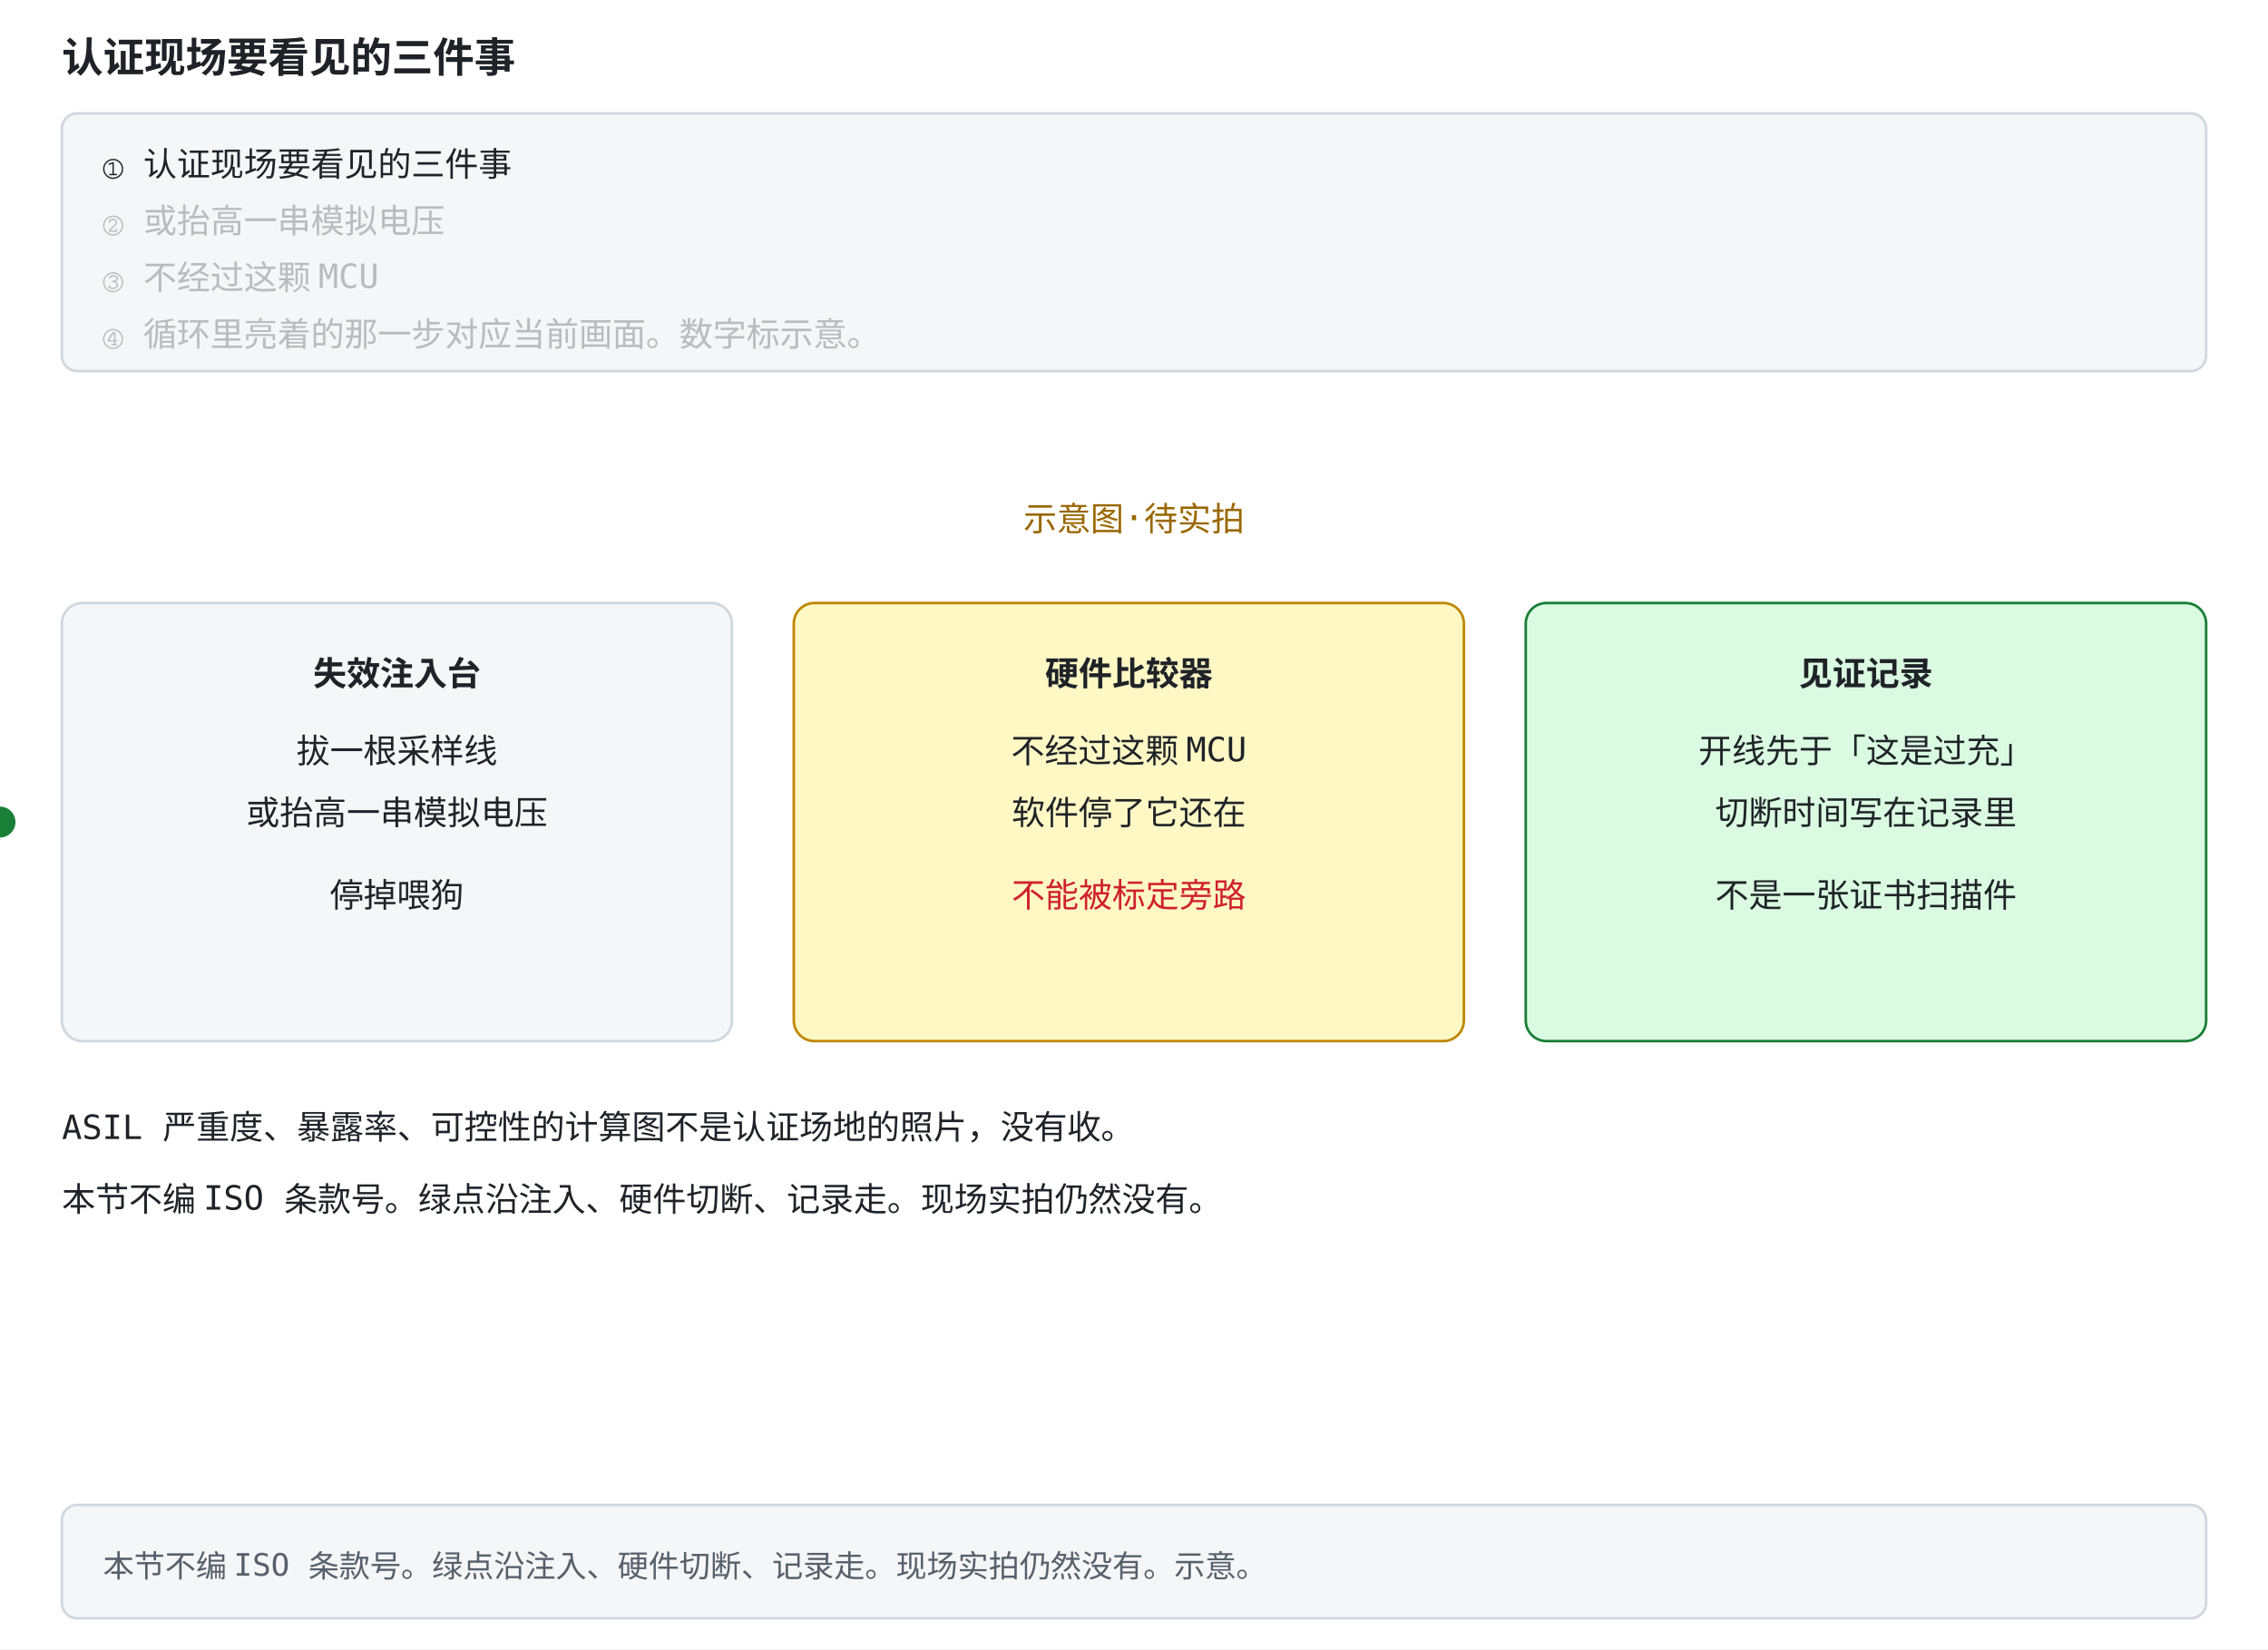
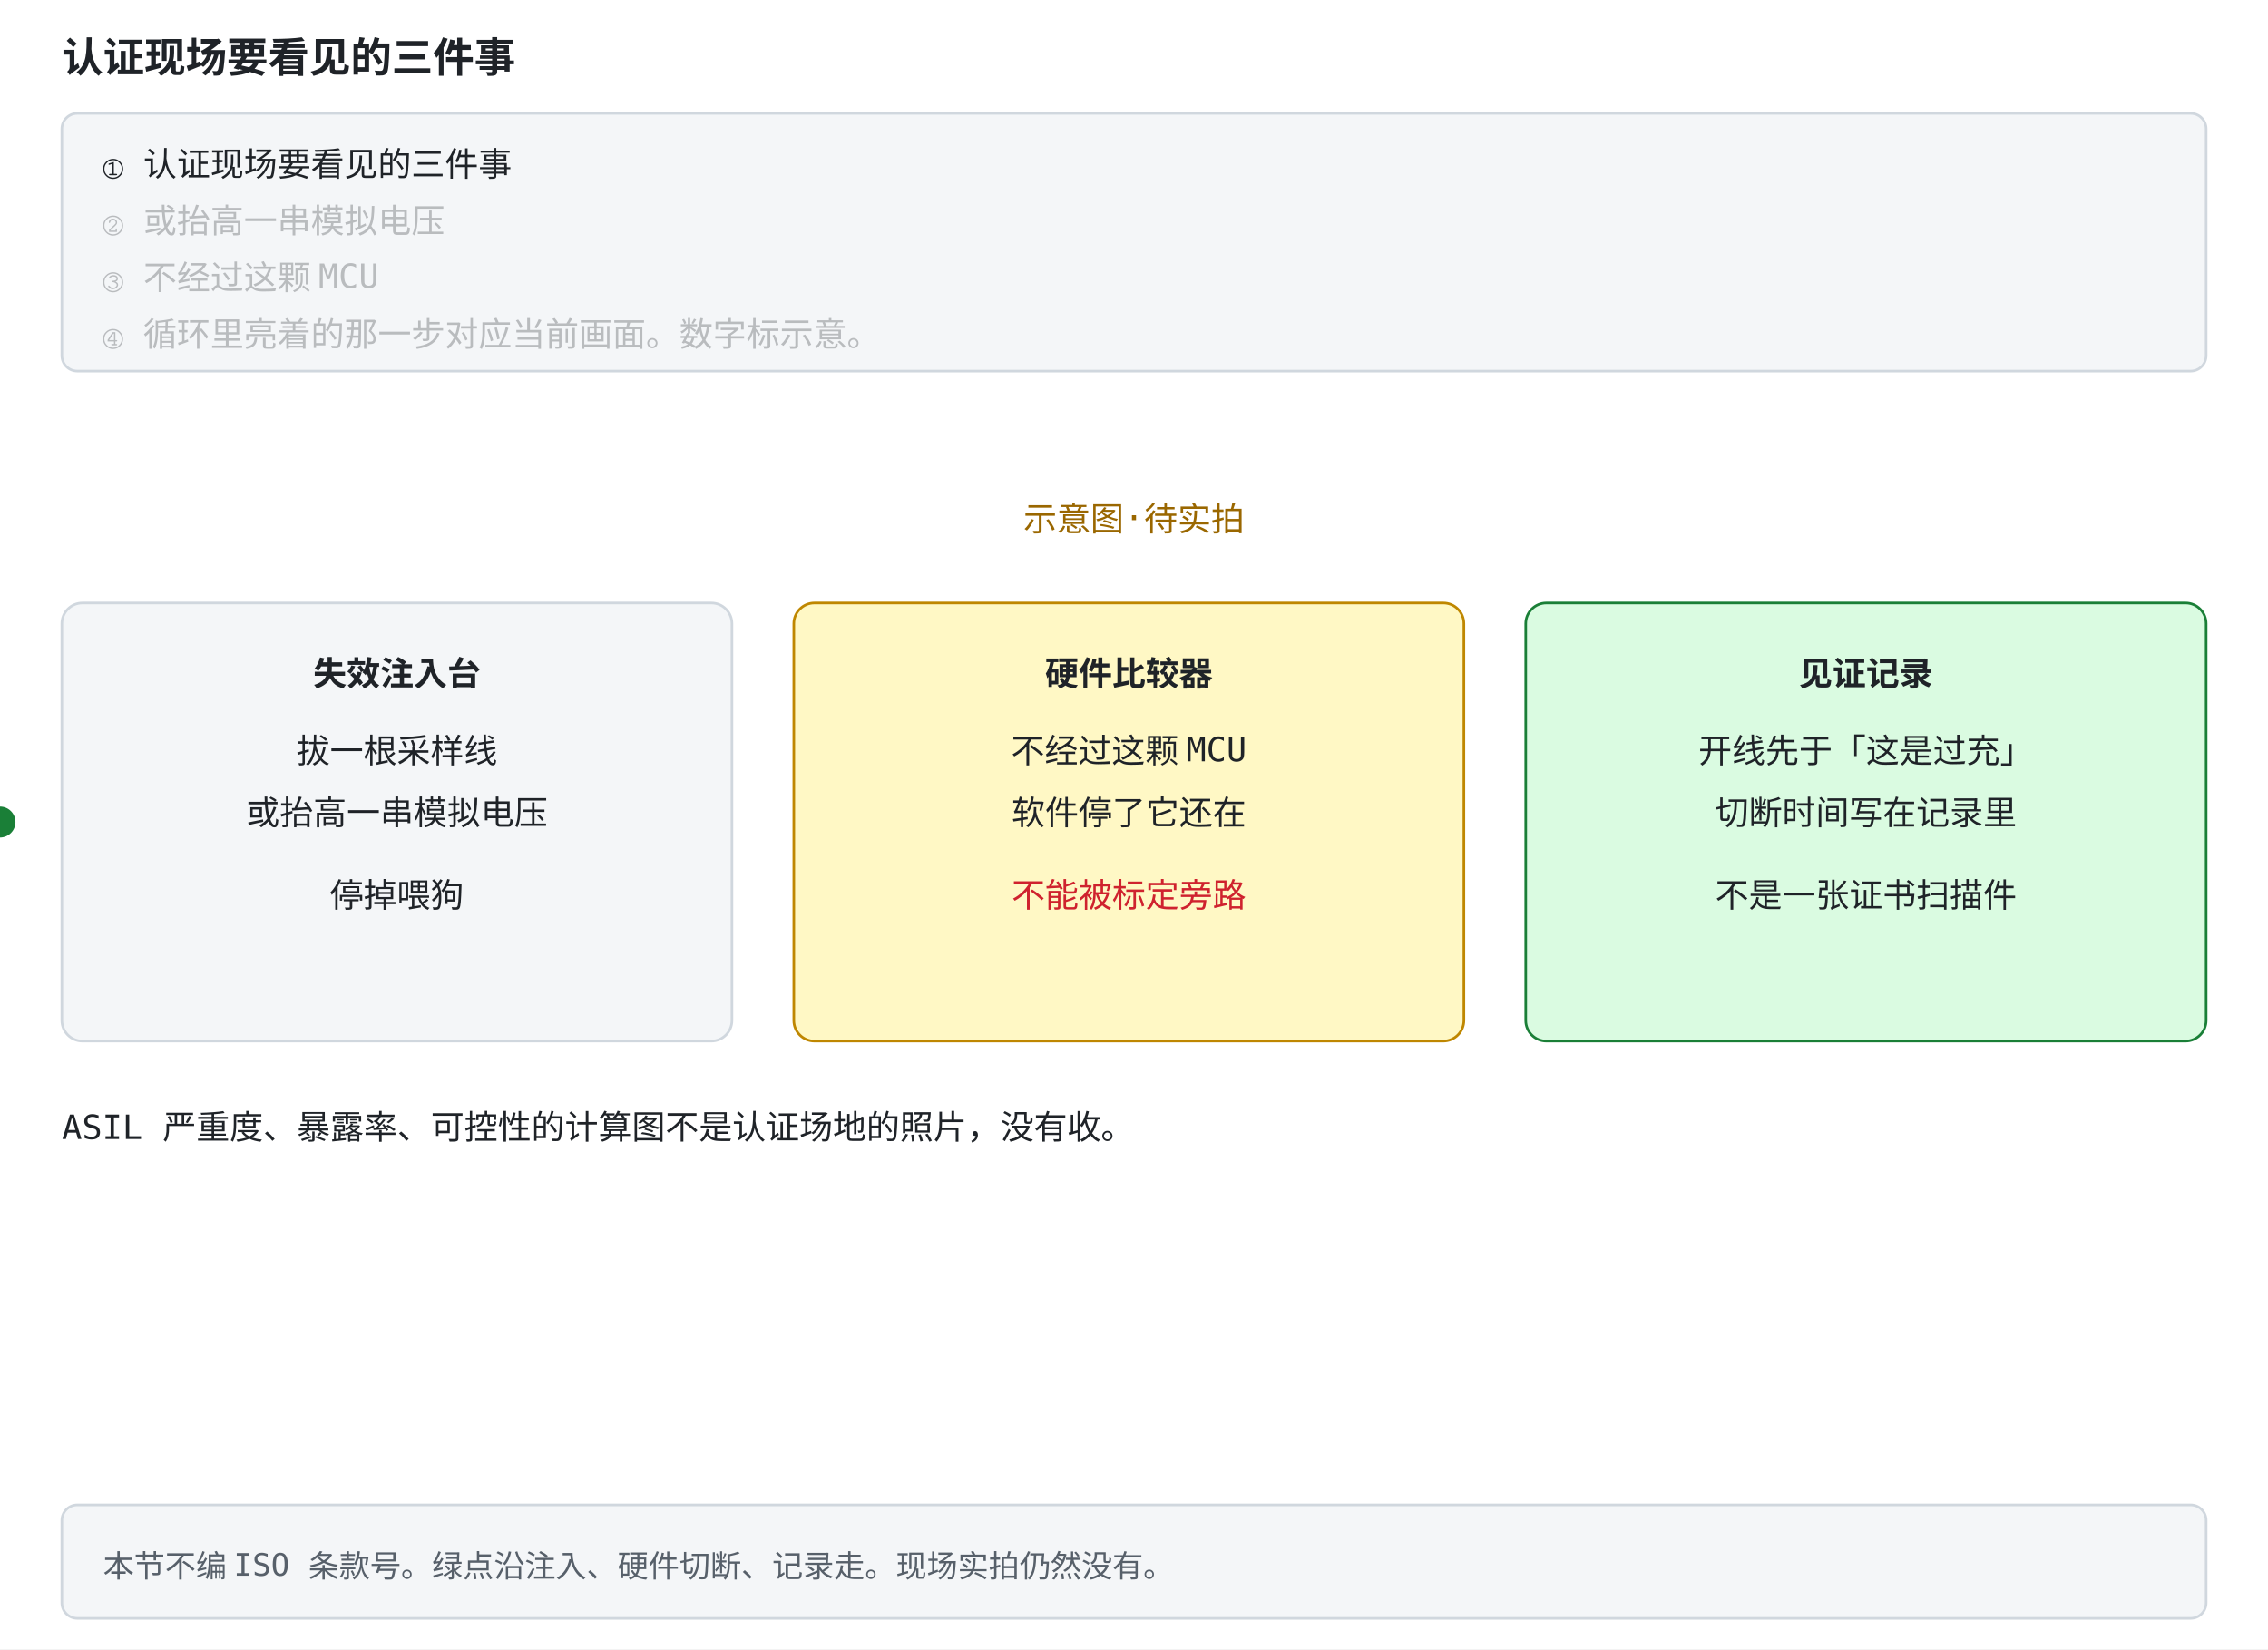
<svg xmlns="http://www.w3.org/2000/svg" width="880" height="640" viewBox="0 -156 880 640" role="img" font-family="ui-monospace, Consolas, monospace">
  <style>
    .bg { fill: #ffffff; }
    .panel { fill: #f4f6f8; stroke: #d0d7de; }
    .fill-boxb { fill: #ddf4ff; }
    .fill-boxg { fill: #dafbe1; }
    .fill-boxr { fill: #ffebe9; }
    .fill-boxy { fill: #fff8c5; }
    .fill-b { fill: #0969da; }
    .fill-g { fill: #1a7f37; }
    .fill-r { fill: #cf222e; }
    .fill-y { fill: #9a6700; }
    .fill-ink { fill: #57606a; }
    .fill-muted { fill: #e2e8f0; }
    .fill-lockb { fill: #0969da; }
    .stroke-panel { stroke: #d0d7de; }
    .stroke-axis { stroke: #57606a; }
    .stroke-b { stroke: #0969da; }
    .stroke-g { stroke: #1a7f37; }
    .stroke-r { stroke: #cf222e; }
    .stroke-y { stroke: #bf8700; }
    .stroke-check { stroke: #ffffff; }
    .axis { stroke: #57606a; stroke-width: 1.5; fill: none; }
    .grid { stroke: #d0d7de; stroke-width: 1; fill: none; }
    .txt { fill: #1f2328; font-size: 13px; }
    .small { fill: #57606a; font-size: 12px; }
    .title { fill: #1f2328; font-size: 16px; font-weight: bold; }
    .hi { fill: #0969da; }
    .warn { fill: #cf222e; }
    .ok { fill: #1a7f37; }
    .gold { fill: #9a6700; }
    .on { fill: #ffffff; font-size: 13px; font-weight: bold; }
    .lineb { stroke: #0969da; stroke-width: 2.5; fill: none; }
    @media (prefers-color-scheme: dark) {
      .bg { fill: #0d1117; }
      .panel { fill: #161b22; stroke: #30363d; }
      .fill-boxb { fill: #12233a; }
      .fill-boxg { fill: #0f2415; }
      .fill-boxr { fill: #3d1214; }
      .fill-boxy { fill: #2d2607; }
      .fill-b { fill: #4493f8; }
      .fill-g { fill: #3fb950; }
      .fill-r { fill: #ff7b72; }
      .fill-y { fill: #d29922; }
      .fill-ink { fill: #8b949e; }
      .fill-muted { fill: #30363d; }
      .fill-lockb { fill: #0969da; }
      .stroke-panel { stroke: #30363d; }
      .stroke-axis { stroke: #8b949e; }
      .stroke-b { stroke: #4493f8; }
      .stroke-g { stroke: #3fb950; }
      .stroke-r { stroke: #ff7b72; }
      .stroke-y { stroke: #d29922; }
      .stroke-check { stroke: #0d1117; }
      .axis { stroke: #8b949e; }
      .grid { stroke: #30363d; }
      .txt { fill: #e6edf3; }
      .small { fill: #8b949e; }
      .title { fill: #e6edf3; }
      .hi { fill: #4493f8; }
      .warn { fill: #ff7b72; }
      .ok { fill: #3fb950; }
      .gold { fill: #d29922; }
      .on { fill: #ffffff; }
      .lineb { stroke: #4493f8; }
    }
</style>
  <rect class="bg" x="0" y="-156" width="880" height="640" />
  <text class="title" x="24" y="-128">认证现场要看见的三件事</text>
  <rect class="panel" x="24" y="-112" width="832" height="100" rx="6" />
  <text class="txt" x="40" y="-88" opacity="1">① 认证现场要看见的三件事<animate attributeName="opacity" values="1;1;0.28;0.28;0.28;0.28;0.28;0.28" keyTimes="0;0.249;0.25;0.499;0.5;0.749;0.75;1" dur="12s" repeatCount="indefinite" />
  </text>
  <text class="txt" x="40" y="-66" opacity="0.28">② 或抬高一串模拟电压<animate attributeName="opacity" values="0.28;0.28;1;1;0.28;0.28;0.28;0.28" keyTimes="0;0.249;0.25;0.499;0.5;0.749;0.75;1" dur="12s" repeatCount="indefinite" />
  </text>
  <text class="txt" x="40" y="-44" opacity="0.28">③ 不经过这颗 MCU<animate attributeName="opacity" values="0.28;0.28;0.28;0.28;1;1;0.28;0.28" keyTimes="0;0.249;0.25;0.499;0.5;0.749;0.75;1" dur="12s" repeatCount="indefinite" />
  </text>
  <text class="txt" x="40" y="-22" opacity="0.28">④ 循环里亮着的那一步对应当前画面。数字标示意。<animate attributeName="opacity" values="0.28;0.28;0.28;0.28;0.28;0.28;1;1" keyTimes="0;0.249;0.25;0.499;0.5;0.749;0.75;1" dur="12s" repeatCount="indefinite" />
  </text>
  <rect class="panel" x="24" y="428" width="832" height="44" rx="6" />
-   <text class="small" x="40" y="456">本节不编 ISO 条款号。绿点沿注入、硬件切断、记录走。现场实拍仍然没有。示意。</text>
+   <text class="small" x="40" y="456">本节不编 ISO 条款号。绿点沿注入、硬件切断、记录走。现场实拍仍然没有。</text>
  <rect width="880" height="420" class="bg" />
  <text x="440" y="50" text-anchor="middle" font-size="13" class="gold">示意图·待实拍</text>
  <rect x="24" y="78" width="260" height="170" rx="8" class="panel">
    <animate attributeName="stroke-width" values="5;2;2;5" keyTimes="0;0.4;0.75;1" dur="8s" repeatCount="indefinite" />
  </rect>
  <text x="154" y="110" text-anchor="middle" font-size="15" font-weight="bold" class="txt">失效注入台</text>
  <text x="154" y="140" text-anchor="middle" font-size="13" class="txt">拔一根采样线</text>
  <text x="154" y="164" text-anchor="middle" font-size="13" class="txt">或抬高一串模拟电压</text>
  <text x="154" y="196" text-anchor="middle" font-size="13" class="txt">停掉喂狗</text>
  <rect x="308" y="78" width="260" height="170" rx="8" class="fill-boxy stroke-y">
    <animate attributeName="stroke-width" values="2;5;2;2" keyTimes="0;0.4;0.75;1" dur="8s" repeatCount="indefinite" />
  </rect>
  <text x="438" y="110" text-anchor="middle" font-size="15" font-weight="bold" class="txt">硬件比较器</text>
  <text x="438" y="140" text-anchor="middle" font-size="13" class="txt">不经过这颗 MCU</text>
  <text x="438" y="164" text-anchor="middle" font-size="13" class="txt">软件停了它还在</text>
  <text x="438" y="196" text-anchor="middle" font-size="13" class="warn">不能被标定旁路</text>
  <rect x="592" y="78" width="264" height="170" rx="8" class="fill-boxg stroke-g">
    <animate attributeName="stroke-width" values="2;2;5;2" keyTimes="0;0.4;0.75;1" dur="8s" repeatCount="indefinite" />
  </rect>
  <text x="724" y="110" text-anchor="middle" font-size="15" font-weight="bold" class="txt">见证记录</text>
  <text x="724" y="140" text-anchor="middle" font-size="13" class="txt">开线先于「这是过充」</text>
  <text x="724" y="164" text-anchor="middle" font-size="13" class="txt">切断时间写在记录里</text>
  <text x="724" y="196" text-anchor="middle" font-size="13" class="txt">不是一张证书扫描件</text>
  <circle cy="163" r="6" class="fill-g">
    <animate attributeName="cx" values="154;438;724;154" keyTimes="0;0.4;0.75;1" dur="8s" repeatCount="indefinite" />
  </circle>
  <text x="24" y="286" font-size="14" class="txt">ASIL 严重度、暴露率、可控性的计算图不是认证场地的照片，没有收。</text>
-   <text x="24" y="314" font-size="14" class="txt">本节不编 ISO 条款号。绿点沿注入、硬件切断、记录走。现场实拍仍然没有。</text>
</svg>
